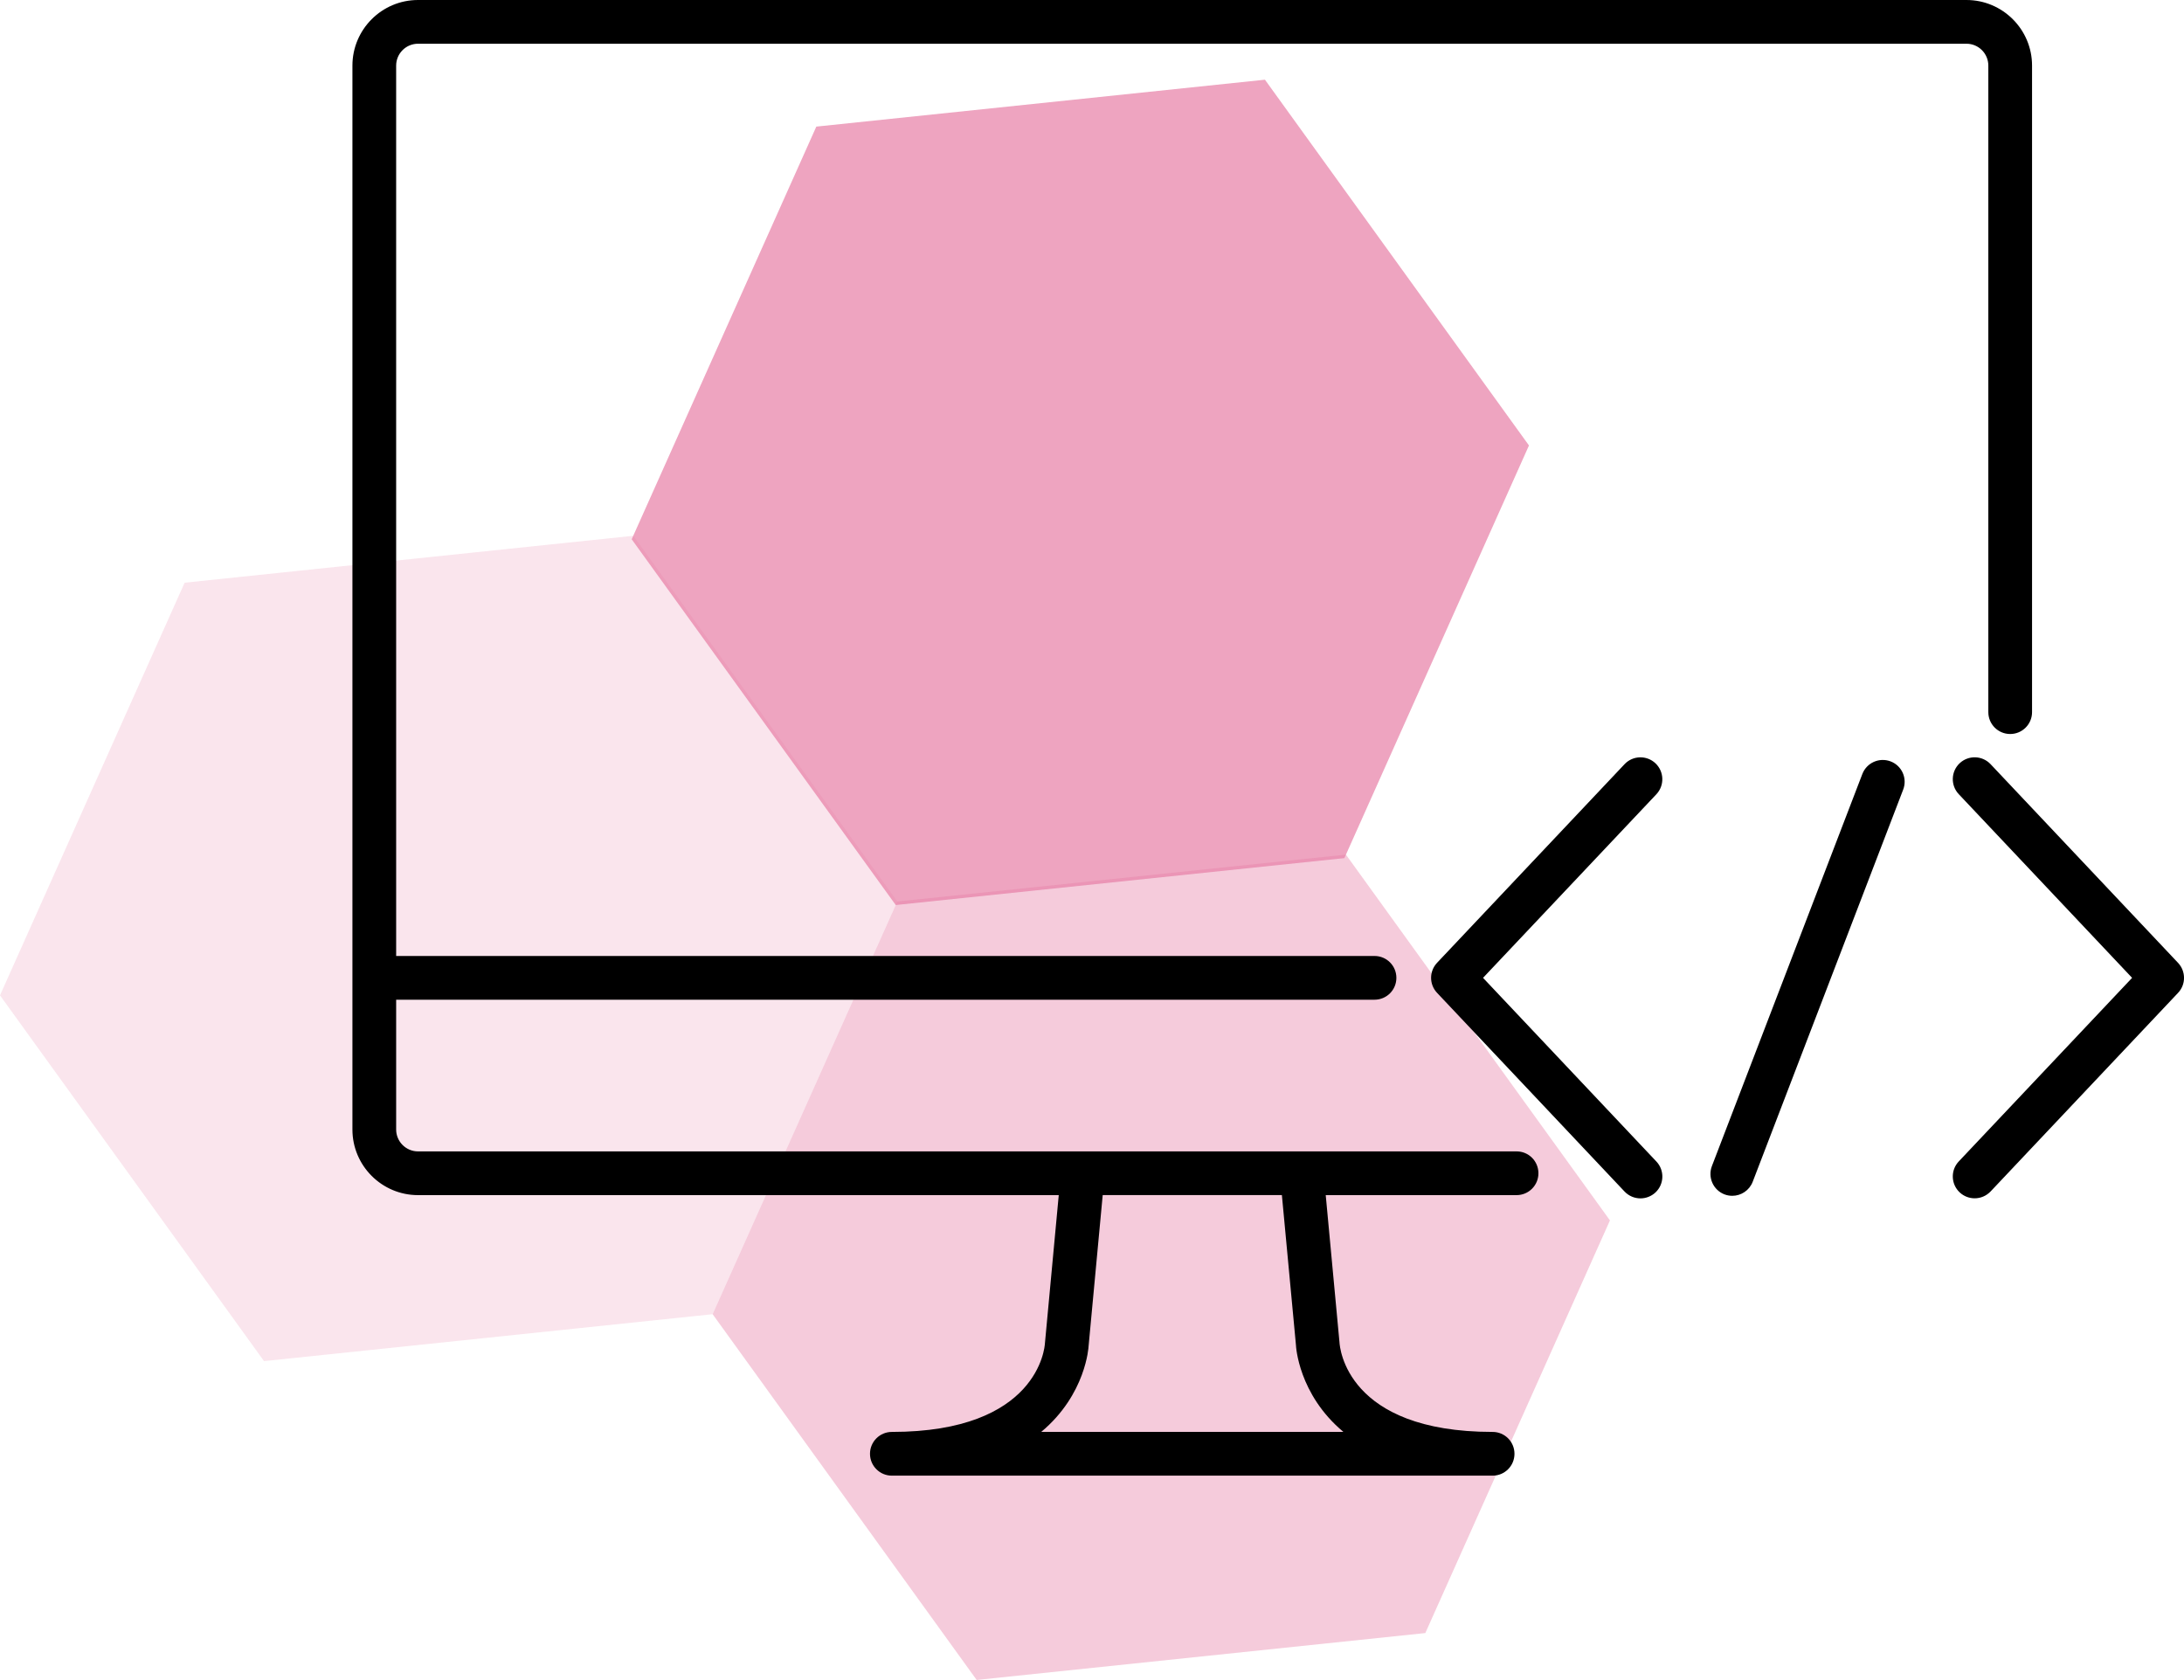
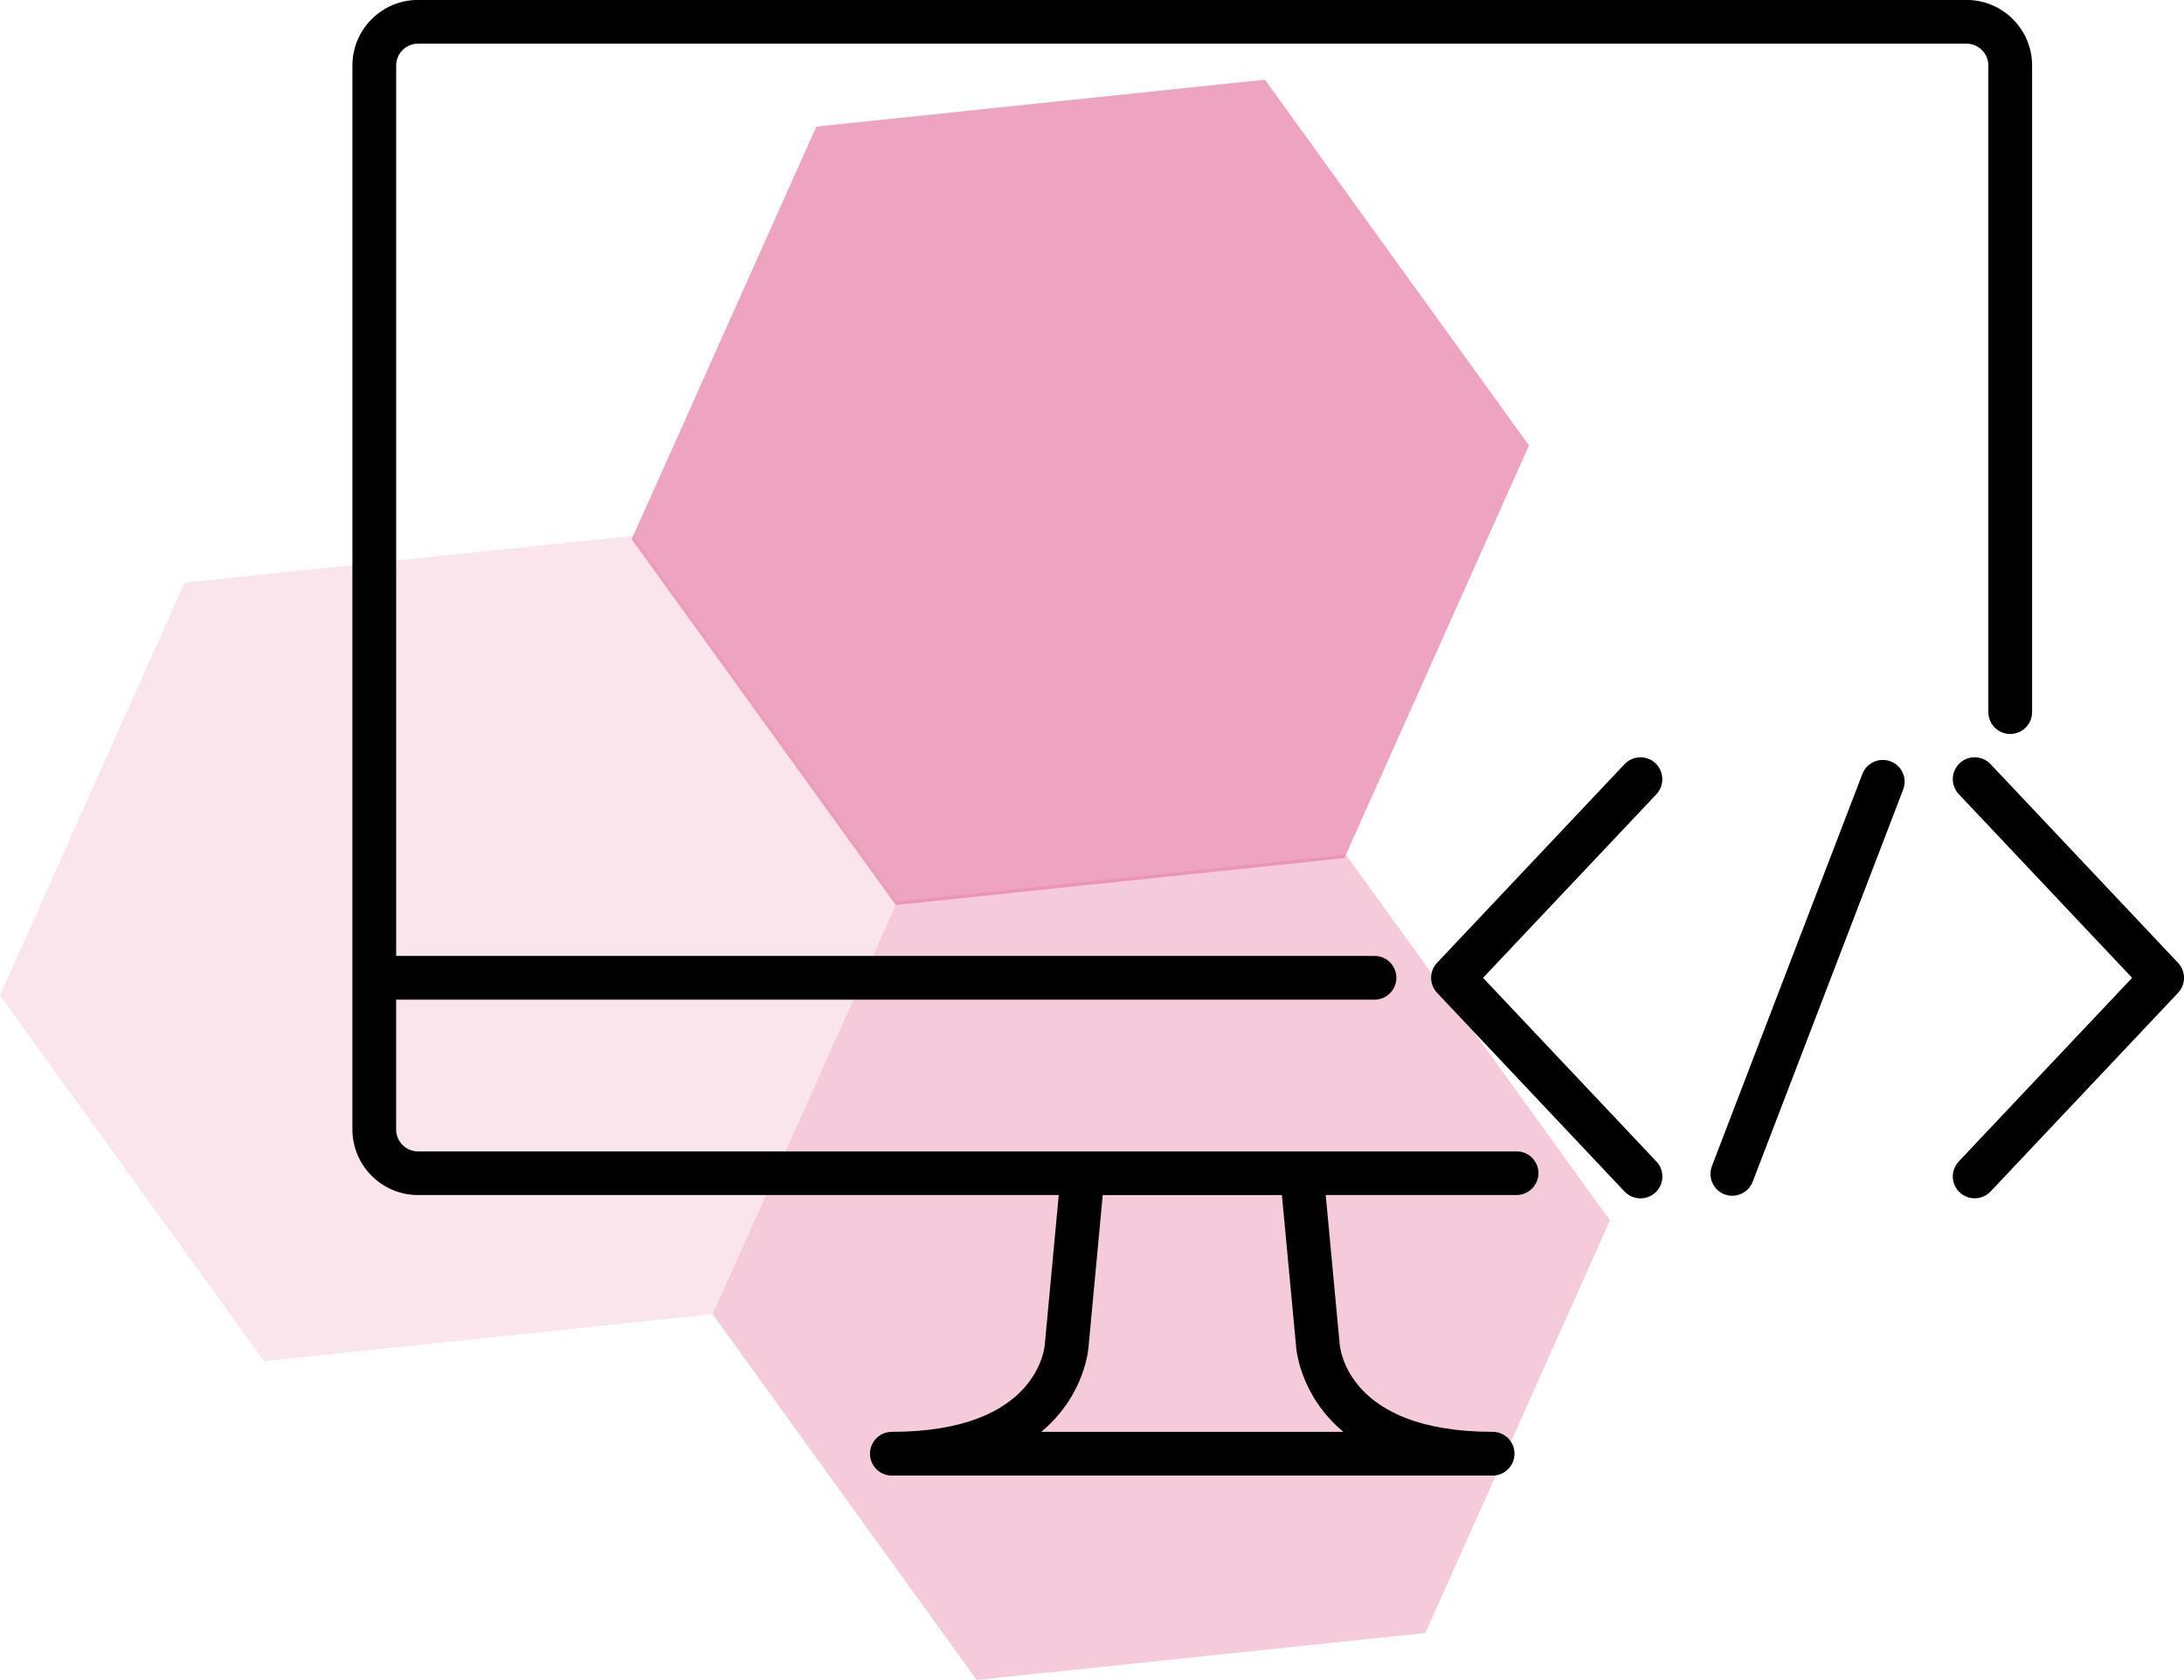
- <svg xmlns="http://www.w3.org/2000/svg" version="1.1" id="Calque_1" x="0px" y="0px" width="57.738px" height="44.411px" viewBox="0 0 57.738 44.411" enable-background="new 0 0 57.738 44.411" xml:space="preserve">
-   <g opacity="0.6">
-     <g>
-       <polygon opacity="0.2" fill="#D52668" enable-background="new    " points="18.84,34.742 6.98,35.982 0,26.313 4.881,15.404     16.741,14.164 23.721,23.833   " />
-       <polygon opacity="0.7" fill="#D52668" enable-background="new    " points="35.541,22.685 23.68,23.925 16.7,14.256 21.581,3.347     33.441,2.107 40.421,11.776   " />
-       <polygon opacity="0.4" fill="#D52668" enable-background="new    " points="37.681,43.171 25.82,44.411 18.84,34.742     23.721,23.833 35.582,22.593 42.562,32.262   " />
+ <svg xmlns="http://www.w3.org/2000/svg" version="1.1" id="Calque_1" x="0px" y="0px" width="58px" height="44.612px" viewBox="64.184 -13.497 58 44.612" enable-background="new 64.184 -13.497 58 44.612" xml:space="preserve">
+   <g>
+     <g opacity="0.6">
+       <g>
+         <polygon opacity="0.2" fill="#D52668" enable-background="new    " points="83.109,21.402 71.196,22.648 64.184,12.935      69.087,1.977 81.001,0.731 88.013,10.444    " />
+         <polygon opacity="0.7" fill="#D52668" enable-background="new    " points="99.886,9.291 87.972,10.536 80.96,0.823      85.863,-10.135 97.777,-11.381 104.789,-1.668    " />
+         <polygon opacity="0.4" fill="#D52668" enable-background="new    " points="102.036,29.869 90.121,31.115 83.109,21.402      88.013,10.444 99.927,9.198 106.939,18.911    " />
+       </g>
    </g>
+     <path d="M104.461,17.079H75.285c-0.319,0-0.581-0.26-0.581-0.581v-3.448h25.982c0.321,0,0.581-0.259,0.581-0.581   c0-0.321-0.259-0.581-0.581-0.581H74.705v-23.645c0-0.319,0.26-0.581,0.581-0.581h41.121c0.321,0,0.581,0.26,0.581,0.581v17.17   c0,0.321,0.259,0.581,0.581,0.581s0.581-0.26,0.581-0.581v-17.17c0-0.96-0.781-1.742-1.742-1.742H75.285   c-0.96,0-1.742,0.781-1.742,1.742v28.253c0,0.96,0.781,1.742,1.742,1.742h17.016l-0.368,3.941   c-0.005,0.096-0.177,2.347-4.064,2.347c-0.321,0-0.581,0.259-0.581,0.581s0.26,0.581,0.581,0.581h15.954   c0.321,0,0.581-0.259,0.581-0.581s-0.259-0.581-0.581-0.581c-3.887,0-4.059-2.252-4.066-2.376l-0.366-3.913h5.068   c0.321,0,0.581-0.259,0.581-0.581C105.04,17.337,104.782,17.079,104.461,17.079z M99.86,24.527h-8.024   c1.193-0.996,1.257-2.268,1.257-2.268l0.376-4.02h4.758l0.374,3.985C98.601,22.246,98.664,23.529,99.86,24.527z M122.026,12.072   l-4.979-5.277c-0.221-0.233-0.587-0.243-0.821-0.024c-0.233,0.22-0.244,0.587-0.024,0.821l4.604,4.878l-4.604,4.876   c-0.22,0.233-0.209,0.601,0.024,0.821c0.113,0.105,0.255,0.158,0.399,0.158c0.155,0,0.307-0.061,0.423-0.182l4.979-5.275   C122.237,12.646,122.237,12.296,122.026,12.072z M108.148,6.772c-0.233-0.219-0.601-0.21-0.821,0.024l-4.979,5.275   c-0.211,0.224-0.211,0.572,0,0.797l4.979,5.277c0.115,0.12,0.268,0.182,0.423,0.182c0.143,0,0.286-0.053,0.399-0.158   c0.233-0.22,0.244-0.587,0.024-0.821l-4.604-4.878l4.604-4.876C108.392,7.36,108.381,6.993,108.148,6.772z M114.393,6.722   c-0.3-0.113-0.635,0.035-0.75,0.333l-3.996,10.414c-0.115,0.299,0.035,0.635,0.333,0.75c0.068,0.026,0.139,0.038,0.208,0.038   c0.233,0,0.453-0.141,0.542-0.373l3.996-10.414C114.842,7.172,114.692,6.837,114.393,6.722z" />
  </g>
-   <path d="M40.095,30.438H11.051c-0.318,0-0.578-0.259-0.578-0.578v-3.432h25.865c0.32,0,0.578-0.258,0.578-0.578  s-0.258-0.578-0.578-0.578H10.473V1.734c0-0.318,0.259-0.578,0.578-0.578h40.936c0.319,0,0.578,0.259,0.578,0.578v17.092  c0,0.319,0.258,0.578,0.578,0.578s0.578-0.259,0.578-0.578V1.734C53.721,0.778,52.943,0,51.987,0H11.051  c-0.956,0-1.734,0.778-1.734,1.734V29.86c0,0.956,0.778,1.734,1.734,1.734H27.99l-0.366,3.923c-0.005,0.095-0.176,2.337-4.046,2.337  c-0.319,0-0.578,0.258-0.578,0.578s0.259,0.578,0.578,0.578H39.46c0.32,0,0.578-0.258,0.578-0.578s-0.258-0.578-0.578-0.578  c-3.87,0-4.041-2.242-4.048-2.365l-0.364-3.895h5.045c0.32,0,0.578-0.258,0.578-0.578S40.414,30.438,40.095,30.438z M35.515,37.853  h-7.988c1.188-0.991,1.251-2.258,1.251-2.258l0.374-4.002h4.737l0.372,3.967C34.261,35.582,34.324,36.859,35.515,37.853z   M57.581,25.454l-4.957-5.253c-0.22-0.232-0.585-0.242-0.817-0.024c-0.232,0.219-0.243,0.585-0.024,0.817l4.583,4.856l-4.583,4.854  c-0.219,0.232-0.208,0.598,0.024,0.817c0.112,0.105,0.254,0.157,0.397,0.157c0.154,0,0.306-0.061,0.421-0.181l4.957-5.251  C57.791,26.025,57.791,25.677,57.581,25.454z M43.765,20.178c-0.232-0.218-0.598-0.209-0.817,0.024l-4.957,5.251  c-0.21,0.223-0.21,0.57,0,0.793l4.957,5.253c0.114,0.12,0.267,0.181,0.421,0.181c0.142,0,0.285-0.053,0.397-0.157  c0.232-0.219,0.243-0.585,0.024-0.817l-4.583-4.856l4.583-4.854C44.008,20.763,43.997,20.398,43.765,20.178z M49.982,20.128  c-0.299-0.113-0.632,0.035-0.747,0.332l-3.978,10.367c-0.114,0.298,0.035,0.632,0.332,0.747c0.068,0.026,0.138,0.038,0.207,0.038  c0.232,0,0.451-0.141,0.54-0.371l3.978-10.367C50.429,20.576,50.28,20.242,49.982,20.128z" />
</svg>
